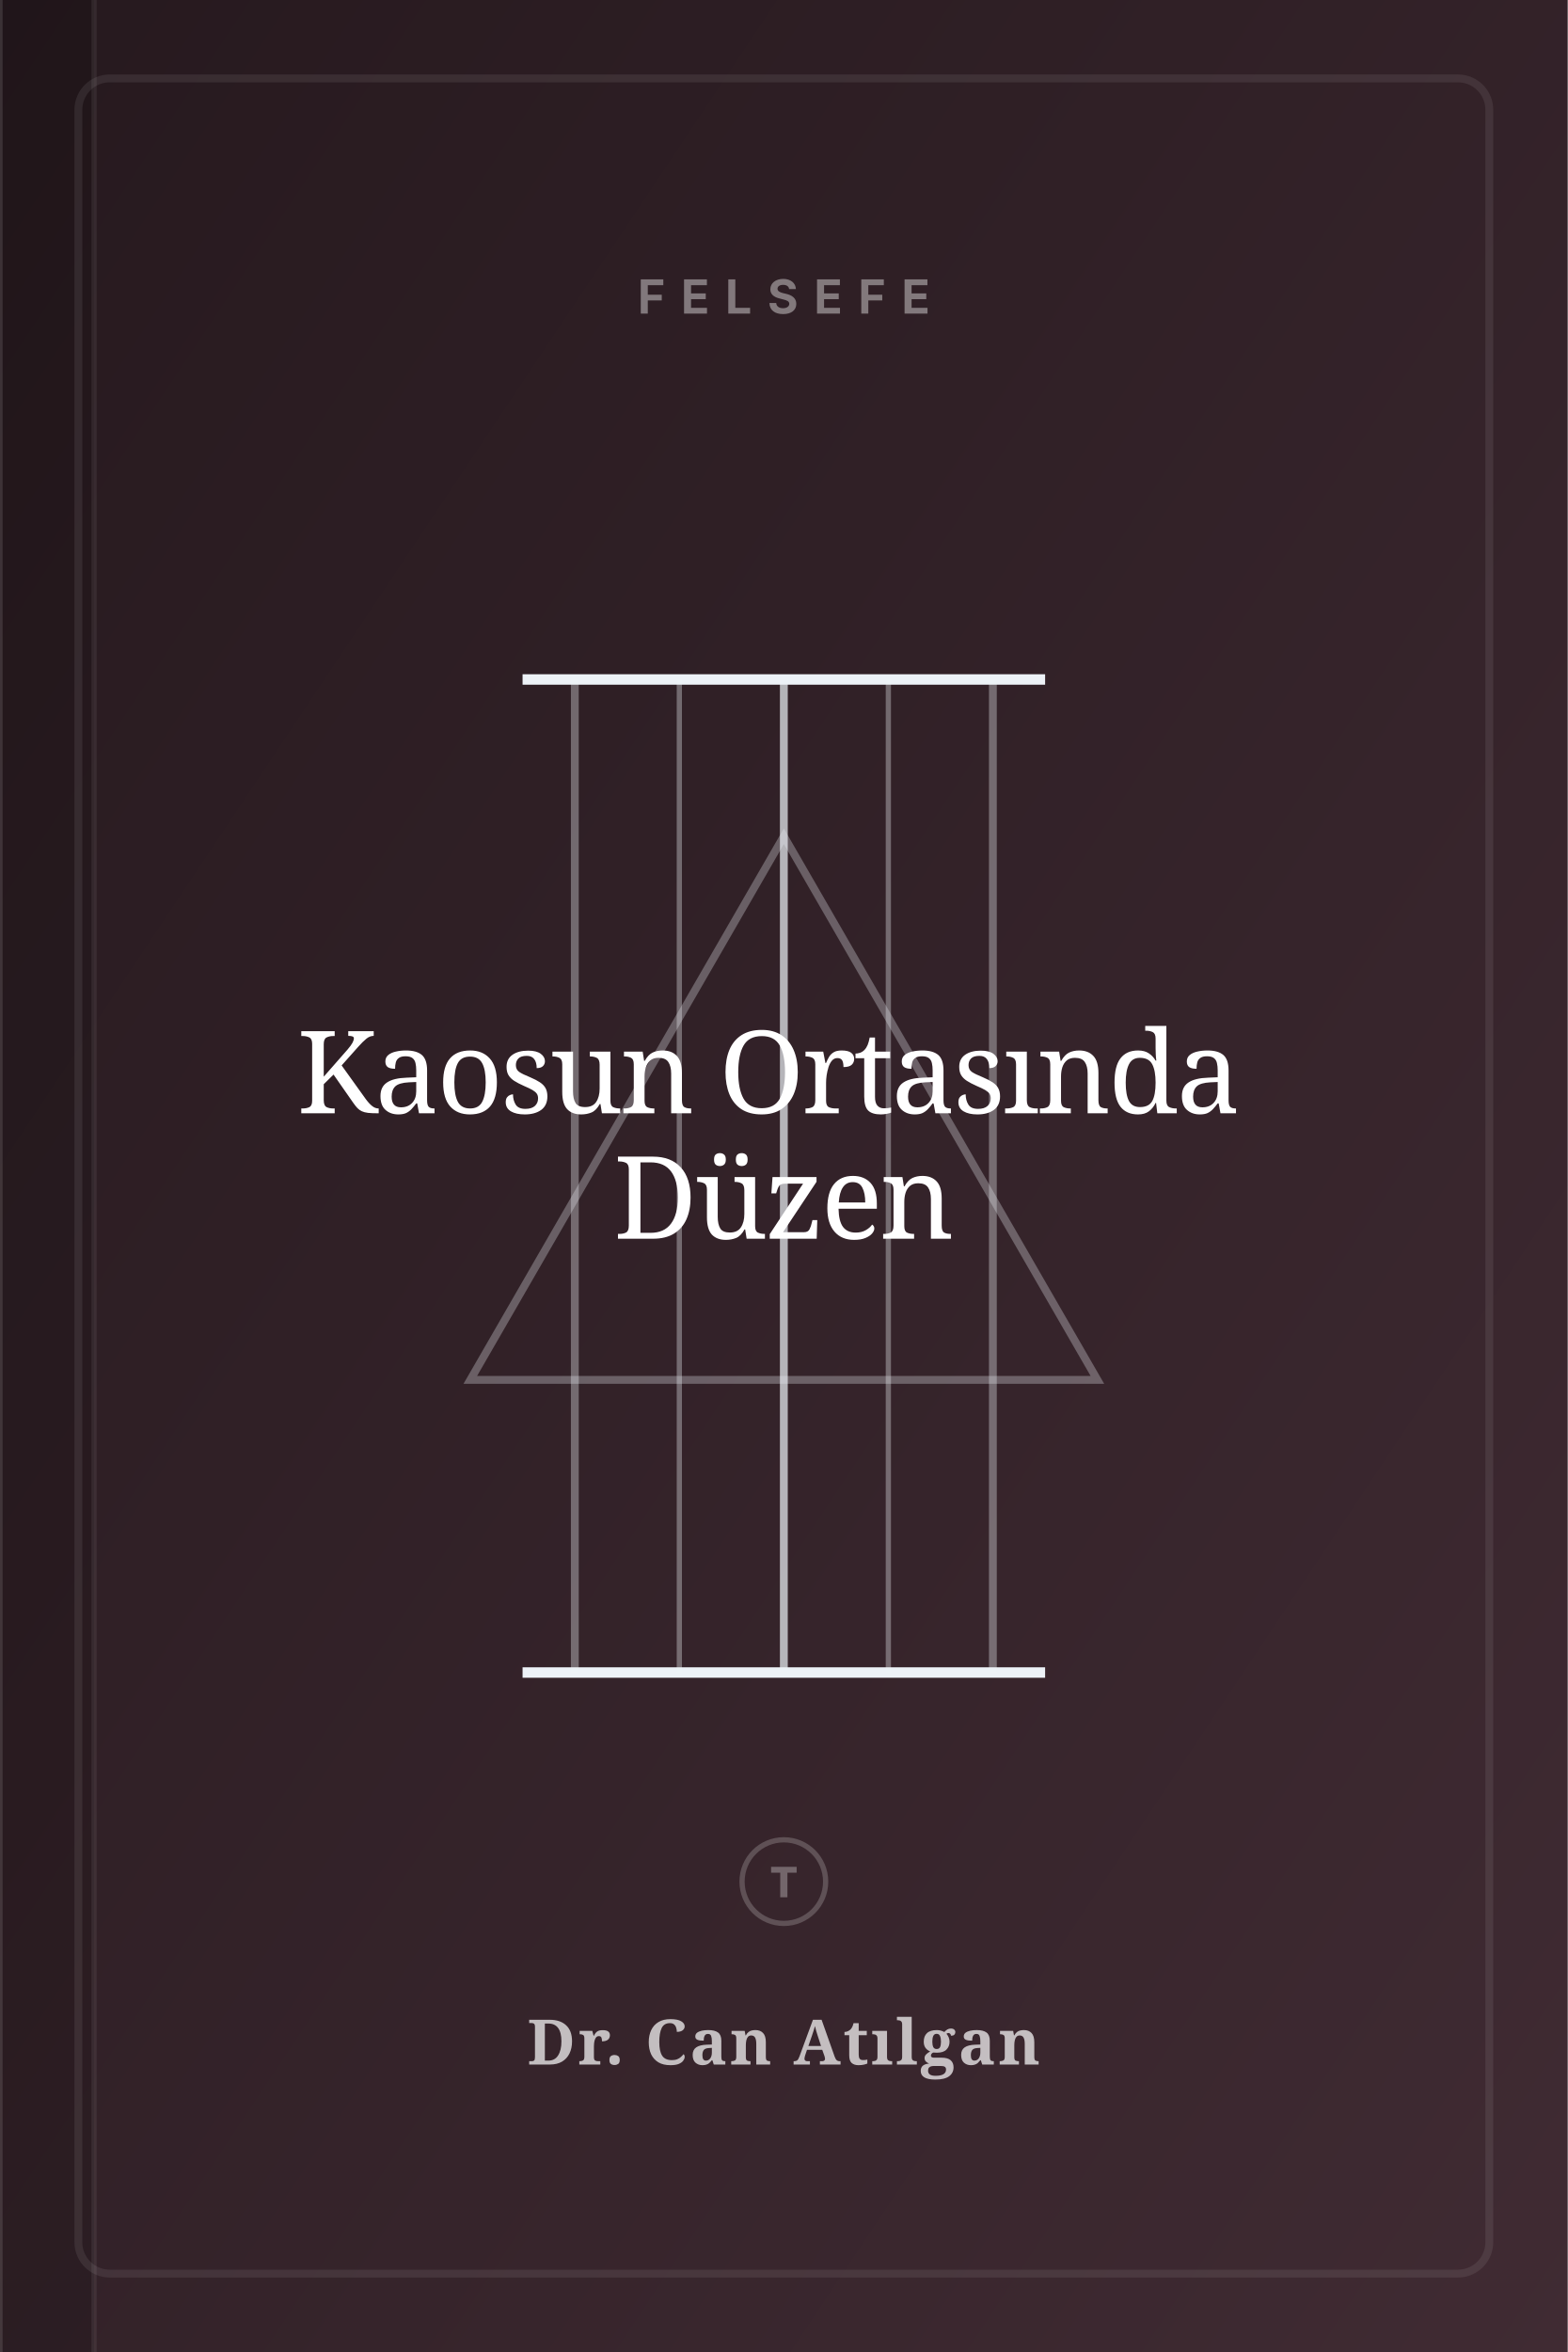
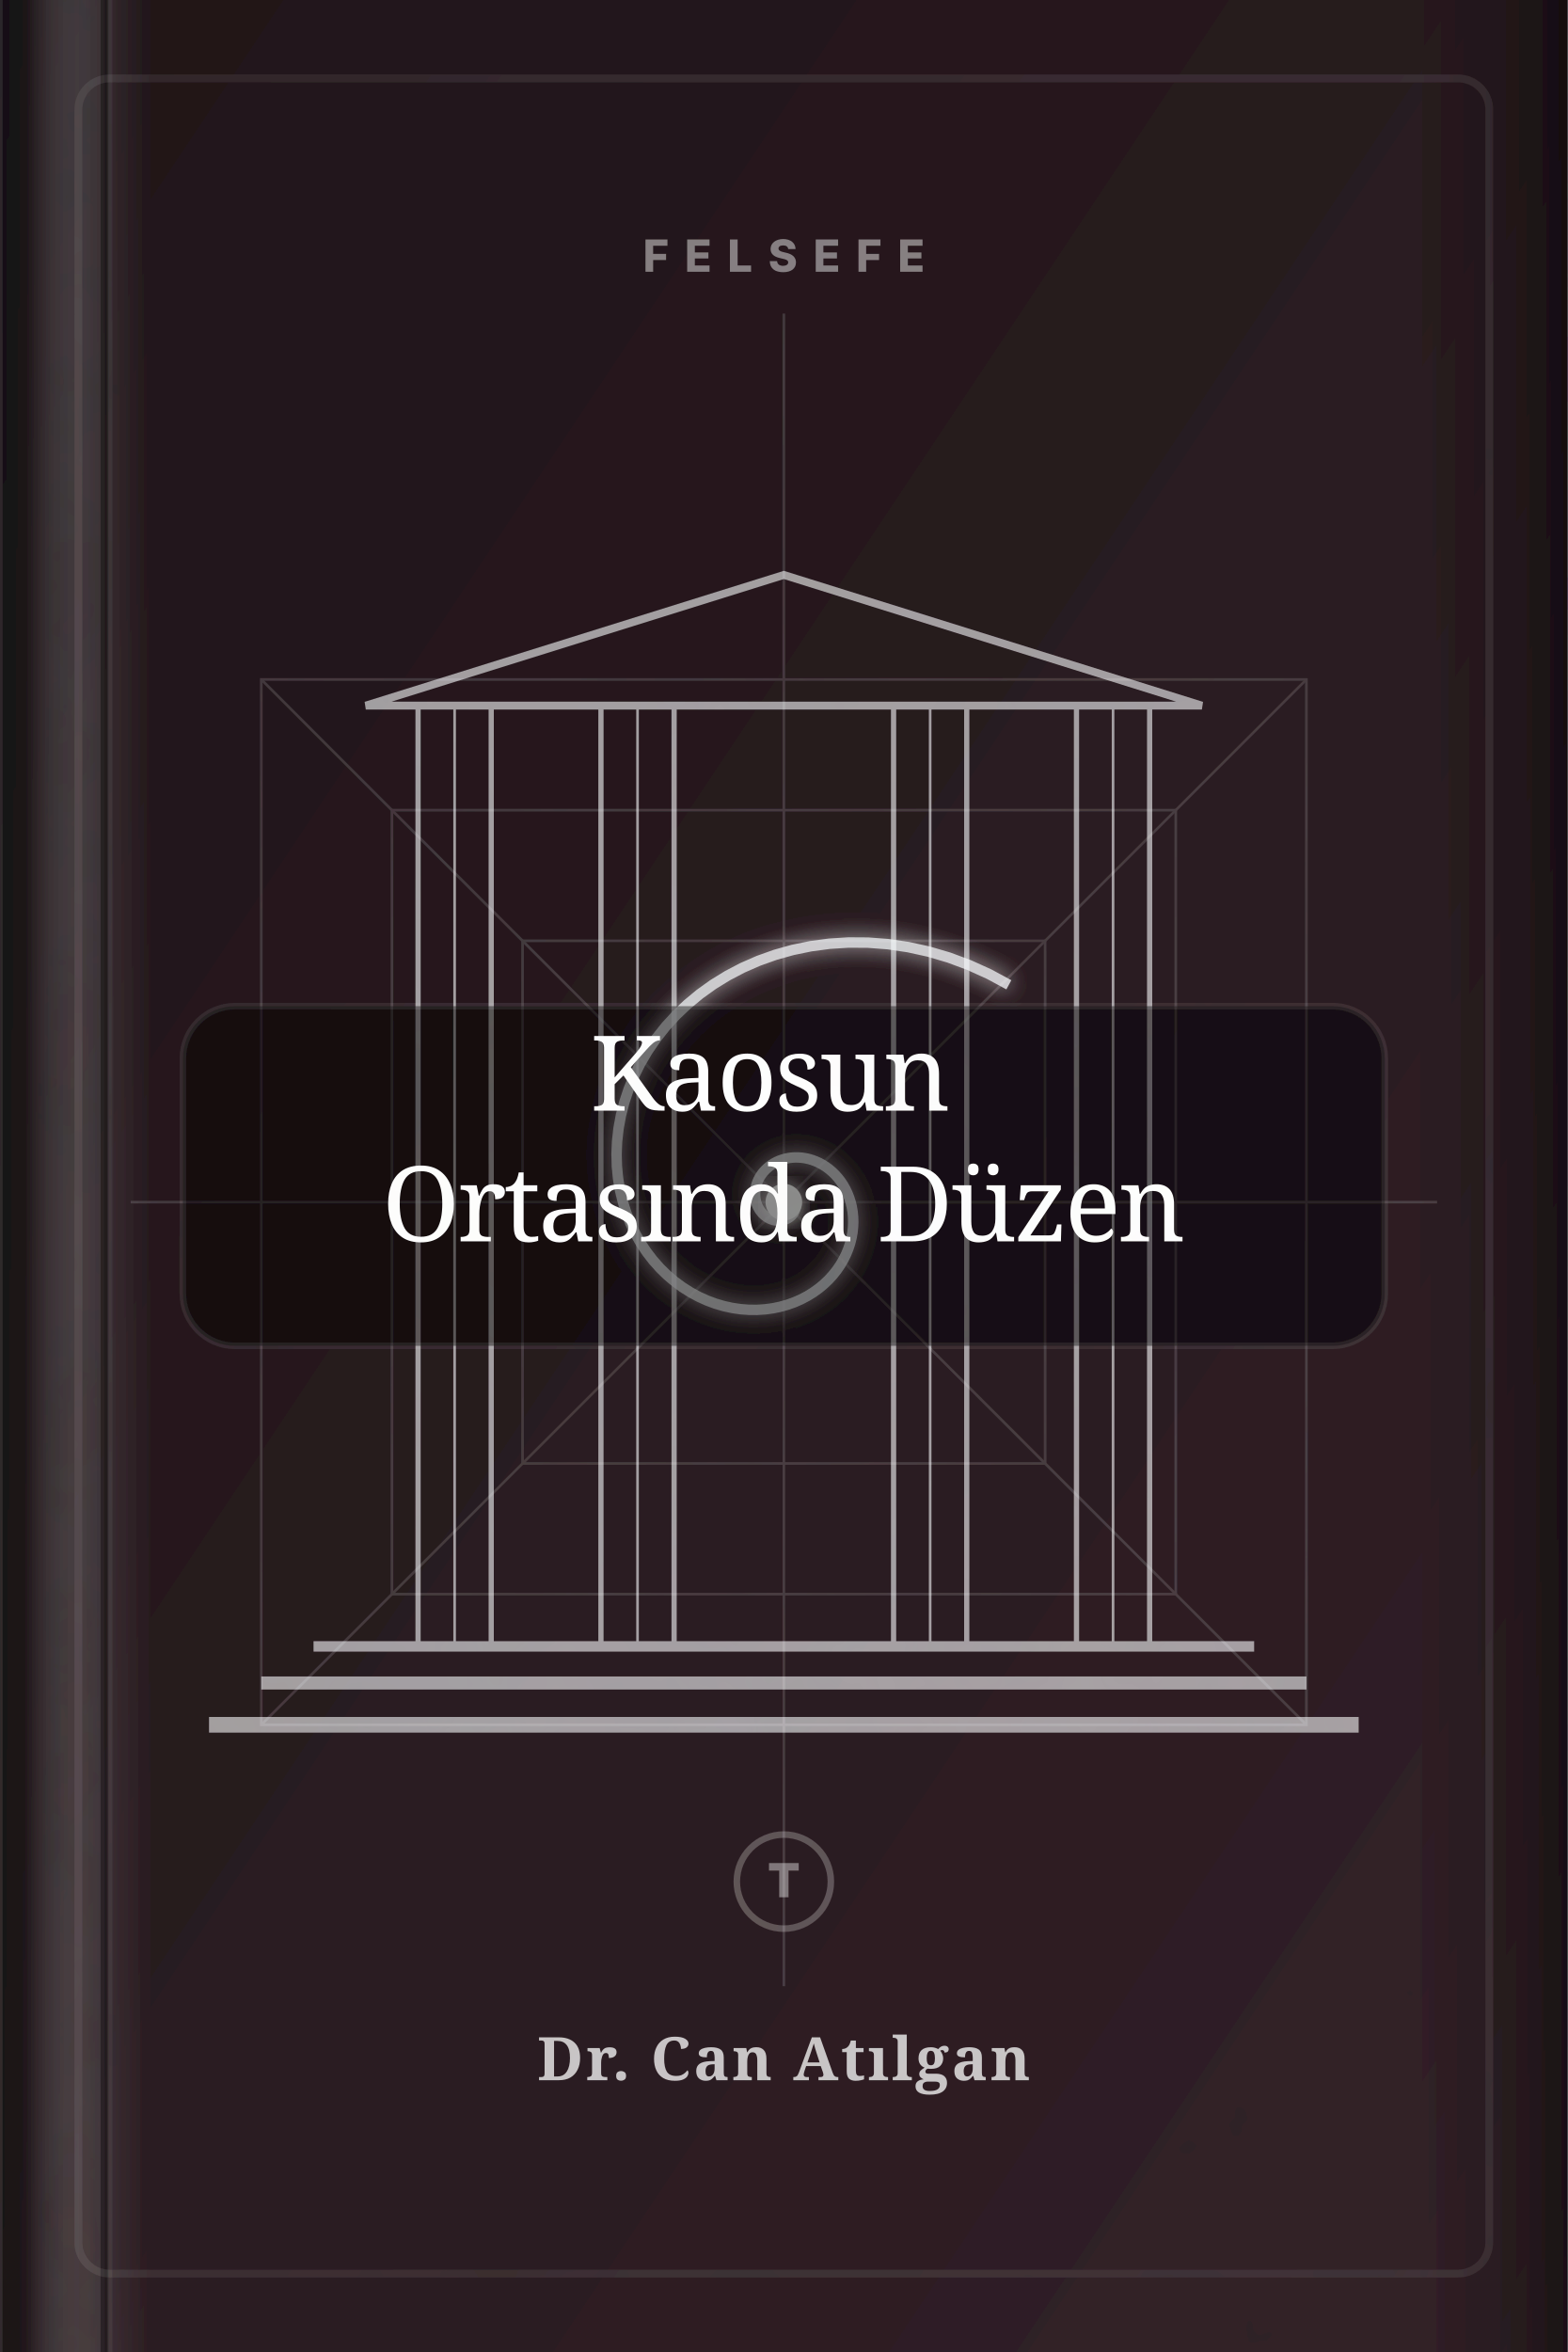
<svg xmlns="http://www.w3.org/2000/svg" viewBox="0 0 300 450" width="100%" height="100%">
  <defs>
    <linearGradient id="grad-21" x1="0%" y1="0%" x2="100%" y2="100%">
-       <stop offset="0%" style="stop-color:#26191e;stop-opacity:1" />
-       <stop offset="100%" style="stop-color:#402b33;stop-opacity:1" />
+       <stop offset="0%" style="stop-color:#1f1418;stop-opacity:1" />
+       <stop offset="100%" style="stop-color:#332228;stop-opacity:1" />
    </linearGradient>
+     <linearGradient id="spine-shading" x1="0" y1="0" x2="1" y2="0">
+       <stop offset="0%" stop-color="#000000" stop-opacity="0.6" />
+       <stop offset="2%" stop-color="#000000" stop-opacity="0.35" />
+       <stop offset="6%" stop-color="#ffffff" stop-opacity="0.12" />
+       <stop offset="10%" stop-color="#ffffff" stop-opacity="0.0" />
+       <stop offset="90%" stop-color="#000000" stop-opacity="0.0" />
+       <stop offset="97%" stop-color="#000000" stop-opacity="0.25" />
+       <stop offset="100%" stop-color="#000000" stop-opacity="0.55" />
+     </linearGradient>
+     <filter id="paper-texture" x="0%" y="0%" width="100%" height="100%">
+       <feTurbulence type="fractalNoise" baseFrequency="0.05" numOctaves="4" result="noise" />
+       <feColorMatrix type="matrix" values="1 0 0 0 0  0 1 0 0 0  0 0 1 0 0  0 0 0 0.08 0" in="noise" result="coloredNoise" />
+       <feComposite operator="in" in2="SourceGraphic" result="composite" />
+       <feBlend mode="multiply" in="SourceGraphic" in2="coloredNoise" />
+     </filter>
  </defs>
-   <rect width="300" height="450" fill="url(#grad-21)" />
-   <rect x="0" y="0" width="18" height="450" fill="rgba(0,0,0,0.15)" />
-   <line x1="18" y1="0" x2="18" y2="450" stroke="rgba(255,255,255,0.07)" stroke-width="1" />
-   <line x1="0" y1="0" x2="0" y2="450" stroke="rgba(255,255,255,0.12)" stroke-width="1" />
-   <line x1="100" y1="130" x2="200" y2="130" stroke="#edf2f7" stroke-width="2" />
-   <line x1="100" y1="320" x2="200" y2="320" stroke="#edf2f7" stroke-width="2" />
-   <line x1="110" y1="130" x2="110" y2="320" stroke="rgba(237, 242, 247, 0.35)" stroke-width="1.5" />
-   <line x1="130" y1="130" x2="130" y2="320" stroke="rgba(237, 242, 247, 0.35)" stroke-width="1" />
-   <line x1="150" y1="130" x2="150" y2="320" stroke="#edf2f7" stroke-width="1.5" opacity="0.7" />
-   <line x1="170" y1="130" x2="170" y2="320" stroke="rgba(237, 242, 247, 0.35)" stroke-width="1" />
-   <line x1="190" y1="130" x2="190" y2="320" stroke="rgba(237, 242, 247, 0.35)" stroke-width="1.5" />
-   <polygon points="150,160 210,264 90,264" fill="none" stroke="#edf2f7" stroke-width="1.5" opacity="0.3" />
-   <rect x="15" y="15" width="270" height="420" rx="6" fill="none" stroke="rgba(255,255,255,0.08)" stroke-width="1.5" />
-   <text x="150" y="60" fill="rgba(255,255,255,0.4)" font-family="system-ui, -apple-system, sans-serif" font-size="9" font-weight="700" letter-spacing="3" text-anchor="middle">FELSEFE</text>
-   <text x="150" y="213.0" text-anchor="middle" fill="#ffffff" font-family="Georgia, serif" font-size="22px" font-weight="normal" letter-spacing="-0.5px">
-     <tspan x="150" dy="0">Kaosun Ortasında</tspan>
-     <tspan x="150" dy="24px">Düzen</tspan>
-   </text>
-   <g transform="translate(150, 360)">
-     <circle cx="0" cy="0" r="8" fill="none" stroke="rgba(255,255,255,0.2)" stroke-width="1" />
-     <text x="0" y="3" fill="rgba(255,255,255,0.3)" font-family="system-ui, -apple-system, sans-serif" font-size="8" font-weight="800" text-anchor="middle">T</text>
+   <g filter="url(#paper-texture)">
+     <rect width="300" height="450" fill="url(#grad-21)" />
+     <rect width="300" height="450" fill="url(#spine-shading)" />
+     <line x1="20" y1="0" x2="20" y2="450" stroke="rgba(0,0,0,0.4)" stroke-width="1.5" />
+     <line x1="21" y1="0" x2="21" y2="450" stroke="rgba(255,255,255,0.06)" stroke-width="1" />
+     <rect x="0" y="0" width="20" height="450" fill="rgba(255,255,255,0.03)" />
+     <line x1="0" y1="0" x2="0" y2="450" stroke="rgba(255,255,255,0.1)" stroke-width="1" />
+     <g stroke="#f8fafc" stroke-width="0.5" opacity="0.15">
+       <rect x="50" y="130" width="200" height="200" fill="none" />
+       <rect x="75" y="155" width="150" height="150" fill="none" />
+       <rect x="100" y="180" width="100" height="100" fill="none" />
+       <line x1="50" y1="130" x2="250" y2="330" />
+       <line x1="250" y1="130" x2="50" y2="330" />
+       <line x1="150" y1="60" x2="150" y2="380" />
+       <line x1="25" y1="230" x2="275" y2="230" />
+     </g>
+     <g fill="none" stroke="#f8fafc" opacity="0.6">
+       <polygon points="150,110 230,135 70,135" stroke-width="1.5" />
+       <line x1="60" y1="315" x2="240" y2="315" stroke-width="2" />
+       <line x1="50" y1="322" x2="250" y2="322" stroke-width="2.5" />
+       <line x1="40" y1="330" x2="260" y2="330" stroke-width="3" />
+       <rect x="80" y="135" width="14" height="180" stroke-width="1" />
+       <line x1="87" y1="135" x2="87" y2="315" stroke-width="0.5" />
+       <rect x="115" y="135" width="14" height="180" stroke-width="1" />
+       <line x1="122" y1="135" x2="122" y2="315" stroke-width="0.5" />
+       <rect x="171" y="135" width="14" height="180" stroke-width="1" />
+       <line x1="178" y1="135" x2="178" y2="315" stroke-width="0.5" />
+       <rect x="206" y="135" width="14" height="180" stroke-width="1" />
+       <line x1="213" y1="135" x2="213" y2="315" stroke-width="0.5" />
+     </g>
+     <path d="M 152.2,230.0 L 152.238,230.156 L 152.265,230.318 L 152.282,230.485 L 152.287,230.656 L 152.28,230.83 L 152.26,231.006 L 152.227,231.184 L 152.182,231.363 L 152.122,231.542 L 152.049,231.719 L 151.962,231.895 L 151.861,232.067 L 151.746,232.235 L 151.617,232.398 L 151.475,232.554 L 151.319,232.703 L 151.149,232.844 L 150.967,232.975 L 150.772,233.095 L 150.565,233.203 L 150.347,233.298 L 150.118,233.38 L 149.88,233.447 L 149.632,233.498 L 149.377,233.532 L 149.115,233.549 L 148.848,233.547 L 148.575,233.526 L 148.3,233.486 L 148.023,233.425 L 147.745,233.343 L 147.468,233.241 L 147.194,233.116 L 146.924,232.971 L 146.66,232.803 L 146.403,232.614 L 146.154,232.403 L 145.917,232.171 L 145.692,231.918 L 145.482,231.645 L 145.287,231.352 L 145.109,231.04 L 144.951,230.71 L 144.813,230.363 L 144.698,230.0 L 144.606,229.623 L 144.54,229.233 L 144.501,228.831 L 144.489,228.42 L 144.506,228 L 144.554,227.575 L 144.632,227.146 L 144.742,226.715 L 144.885,226.284 L 145.061,225.856 L 145.271,225.433 L 145.514,225.018 L 145.791,224.613 L 146.102,224.221 L 146.446,223.844 L 146.822,223.485 L 147.231,223.146 L 147.671,222.831 L 148.14,222.541 L 148.639,222.281 L 149.164,222.05 L 149.716,221.854 L 150.29,221.693 L 150.886,221.57 L 151.501,221.488 L 152.132,221.448 L 152.777,221.452 L 153.433,221.502 L 154.097,221.6 L 154.765,221.746 L 155.435,221.943 L 156.102,222.19 L 156.763,222.489 L 157.414,222.841 L 158.051,223.245 L 158.67,223.701 L 159.268,224.209 L 159.84,224.768 L 160.382,225.378 L 160.89,226.037 L 161.359,226.743 L 161.787,227.495 L 162.169,228.29 L 162.5,229.126 L 162.778,230.0 L 162.999,230.909 L 163.158,231.849 L 163.254,232.817 L 163.282,233.809 L 163.241,234.819 L 163.126,235.844 L 162.937,236.879 L 162.671,237.918 L 162.326,238.956 L 161.902,239.987 L 161.397,241.006 L 160.811,242.007 L 160.143,242.983 L 159.395,243.928 L 158.566,244.837 L 157.659,245.702 L 156.674,246.518 L 155.614,247.278 L 154.482,247.975 L 153.28,248.604 L 152.014,249.159 L 150.686,249.633 L 149.301,250.02 L 147.865,250.316 L 146.383,250.515 L 144.861,250.611 L 143.306,250.601 L 141.725,250.481 L 140.126,250.245 L 138.515,249.892 L 136.902,249.419 L 135.295,248.822 L 133.702,248.101 L 132.133,247.254 L 130.597,246.281 L 129.105,245.181 L 127.664,243.957 L 126.286,242.609 L 124.98,241.14 L 123.756,239.552 L 122.623,237.85 L 121.592,236.038 L 120.673,234.122 L 119.873,232.107 L 119.204,230.0 L 118.672,227.809 L 118.287,225.543 L 118.057,223.21 L 117.989,220.821 L 118.09,218.386 L 118.365,215.915 L 118.821,213.422 L 119.462,210.918 L 120.293,208.416 L 121.315,205.931 L 122.533,203.475 L 123.945,201.064 L 125.554,198.711 L 127.358,196.432 L 129.355,194.242 L 131.543,192.157 L 133.916,190.191 L 136.47,188.36 L 139.199,186.679 L 142.094,185.163 L 145.147,183.827 L 148.348,182.685 L 151.685,181.751 L 155.146,181.038 L 158.718,180.559 L 162.385,180.326 L 166.132,180.35 L 169.942,180.641 L 173.798,181.207 L 177.679,182.058 L 181.567,183.2 L 185.441,184.638 L 189.279,186.376 L 193.06,188.417" fill="none" stroke="#f8fafc" stroke-width="2" opacity="0.8" stroke-dasharray="1000" stroke-dashoffset="0" filter="url(#glow-philosophy)" />
+     <circle cx="150" cy="230" r="3.5" fill="#ffffff" filter="url(#glow-philosophy)" />
+     <defs>
+       <filter id="glow-philosophy" x="-20%" y="-20%" width="140%" height="140%">
+         <feGaussianBlur stdDeviation="2" result="blur" />
+         <feMerge>
+           <feMergeNode in="blur" />
+           <feMergeNode in="SourceGraphic" />
+         </feMerge>
+       </filter>
+     </defs>
+     <rect x="15" y="15" width="270" height="420" rx="6" fill="none" stroke="rgba(255,255,255,0.08)" stroke-width="1.5" />
+     <rect x="35" y="192.5" width="230" height="65" rx="10" fill="rgba(0,0,0,0.45)" stroke="rgba(255,255,255,0.08)" stroke-width="1.25" backdrop-filter="blur(5px)" />
+     <text x="150" y="52" fill="rgba(255,255,255,0.45)" font-family="system-ui, -apple-system, sans-serif" font-size="8.5" font-weight="800" letter-spacing="3" text-anchor="middle">FELSEFE</text>
+     <text x="150" y="212.5" text-anchor="middle" fill="#ffffff" font-family="Georgia, serif" font-size="20px" font-weight="normal" letter-spacing="-0.5px" text-transform="none">
+       <tspan x="150" dy="0">Kaosun</tspan>
+       <tspan x="150" dy="25px">Ortasında Düzen</tspan>
+     </text>
+     <g transform="translate(150, 360)">
+       <circle cx="0" cy="0" r="9" fill="none" stroke="rgba(255,255,255,0.25)" stroke-width="1.25" />
+       <text x="0" y="3" fill="rgba(255,255,255,0.4)" font-family="system-ui, -apple-system, sans-serif" font-size="9" font-weight="900" text-anchor="middle">T</text>
+     </g>
+     <text x="150" y="398" fill="rgba(255,255,255,0.75)" font-family="Georgia, serif" font-size="11.5" font-weight="600" letter-spacing="0.5" text-anchor="middle">Dr. Can Atılgan</text>
  </g>
-   <text x="150" y="395" fill="rgba(255,255,255,0.7)" font-family="Georgia, serif" font-size="12" font-weight="600" letter-spacing="0.5" text-anchor="middle">Dr. Can Atılgan</text>
</svg>
